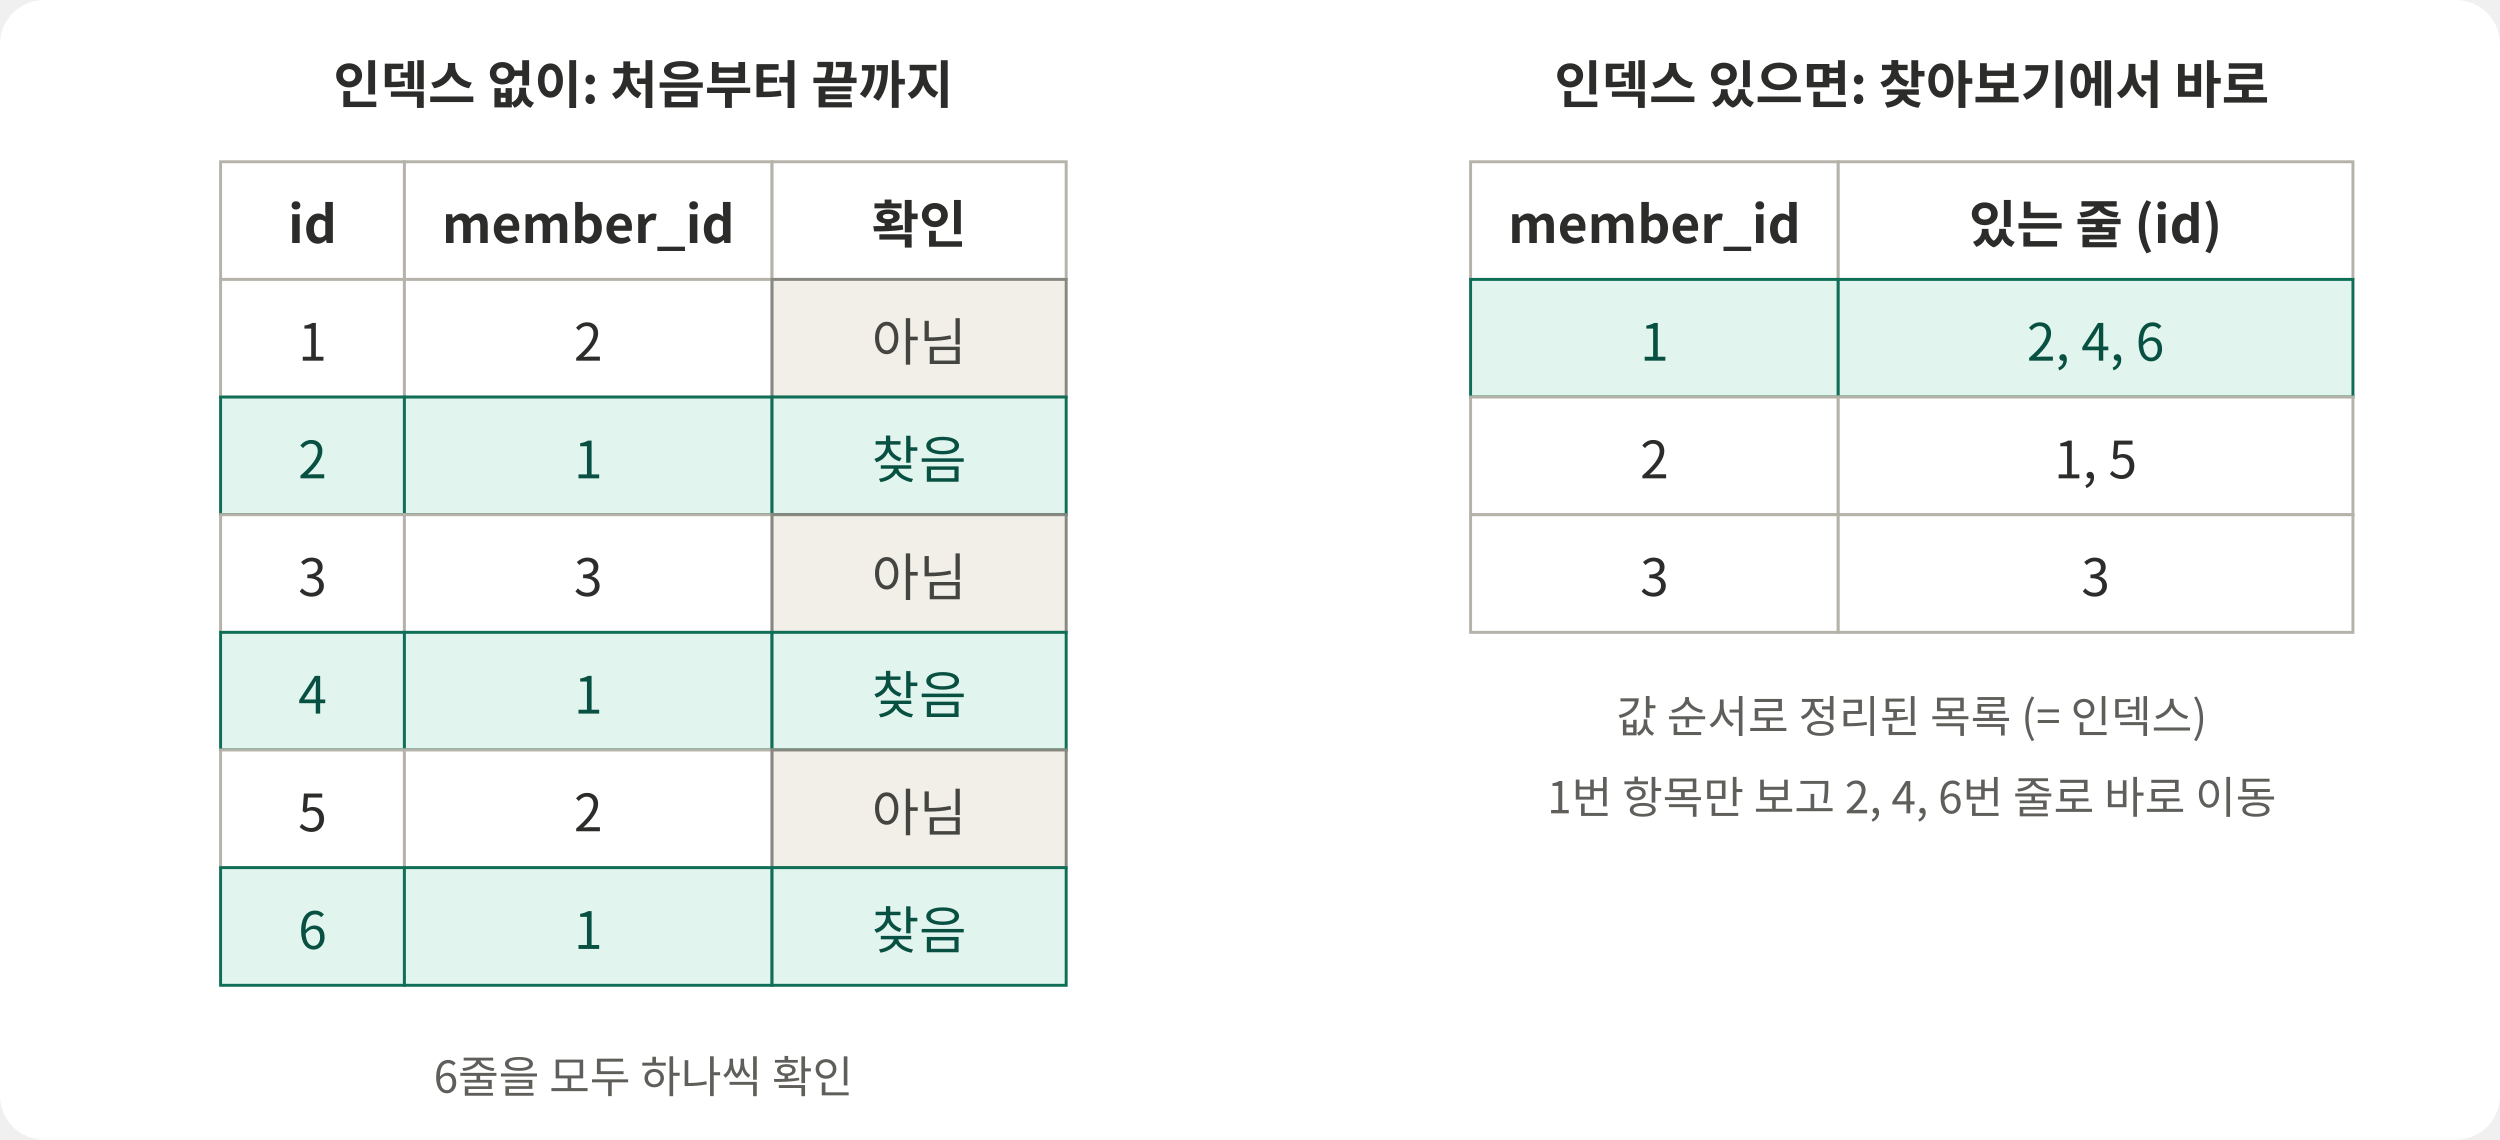
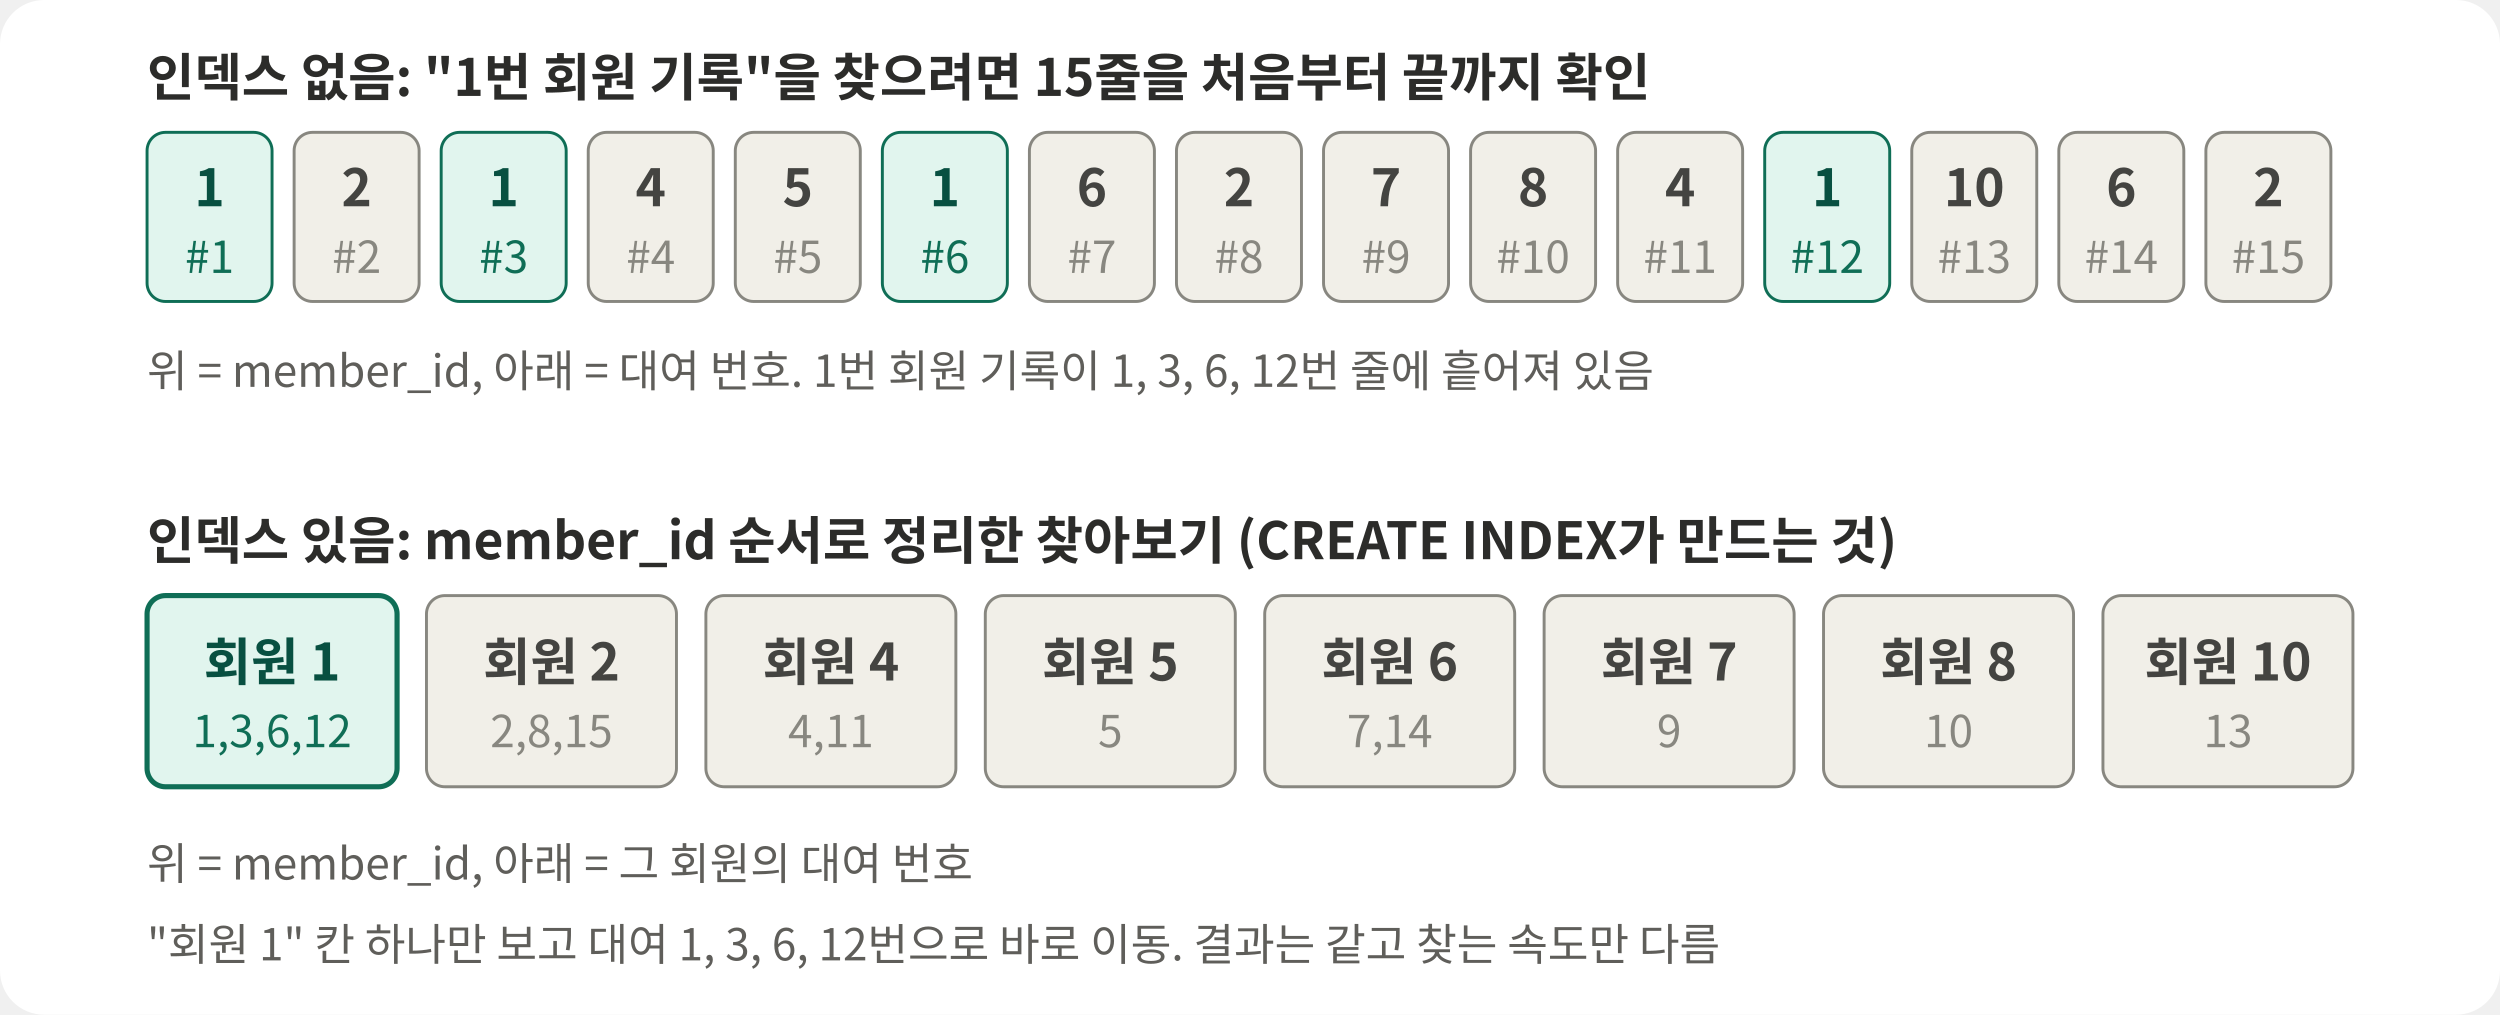
- <svg xmlns="http://www.w3.org/2000/svg" width="680" height="310" viewBox="0 0 680 310" font-family="-apple-system, 'Apple SD Gothic Neo', 'Malgun Gothic', 'Noto Sans KR', 'Noto Sans CJK KR', sans-serif" role="img">
-   <rect width="680" height="310" fill="#FFFFFF" rx="12" />
-   <text x="175" y="22" text-anchor="middle" dominant-baseline="central" font-size="14" font-weight="600" fill="#2C2C2A">인덱스 없이: 처음부터 끝까지</text>
-   <text x="520" y="22" text-anchor="middle" dominant-baseline="central" font-size="14" font-weight="600" fill="#2C2C2A">인덱스 있으면: 찾아보기에서 바로</text>
-   <rect x="60" y="44" width="50" height="32" fill="#FFFFFF" stroke="#B4B2A9" stroke-width="0.8" />
-   <text x="85.0" y="60.0" text-anchor="middle" dominant-baseline="central" font-size="14" font-weight="600" fill="#2C2C2A">id</text>
-   <rect x="110" y="44" width="100" height="32" fill="#FFFFFF" stroke="#B4B2A9" stroke-width="0.8" />
-   <text x="160.0" y="60.0" text-anchor="middle" dominant-baseline="central" font-size="14" font-weight="600" fill="#2C2C2A">member_id</text>
-   <rect x="210" y="44" width="80" height="32" fill="#FFFFFF" stroke="#B4B2A9" stroke-width="0.8" />
-   <text x="250.0" y="60.0" text-anchor="middle" dominant-baseline="central" font-size="14" font-weight="600" fill="#2C2C2A">확인</text>
-   <rect x="60" y="76" width="50" height="32" fill="#FFFFFF" stroke="#B4B2A9" stroke-width="0.8" />
-   <text x="85.0" y="92.0" text-anchor="middle" dominant-baseline="central" font-size="14" font-weight="400" fill="#2C2C2A">1</text>
-   <rect x="110" y="76" width="100" height="32" fill="#FFFFFF" stroke="#B4B2A9" stroke-width="0.8" />
-   <text x="160.0" y="92.0" text-anchor="middle" dominant-baseline="central" font-size="14" font-weight="400" fill="#2C2C2A">2</text>
-   <rect x="210" y="76" width="80" height="32" fill="#F1EFE8" stroke="#888780" stroke-width="0.8" />
-   <text x="250.0" y="92.0" text-anchor="middle" dominant-baseline="central" font-size="14" font-weight="400" fill="#444441">아님</text>
-   <rect x="60" y="108" width="50" height="32" fill="#E1F5EE" stroke="#0F6E56" stroke-width="0.8" />
-   <text x="85.0" y="124.0" text-anchor="middle" dominant-baseline="central" font-size="14" font-weight="400" fill="#085041">2</text>
-   <rect x="110" y="108" width="100" height="32" fill="#E1F5EE" stroke="#0F6E56" stroke-width="0.8" />
-   <text x="160.0" y="124.0" text-anchor="middle" dominant-baseline="central" font-size="14" font-weight="400" fill="#085041">1</text>
-   <rect x="210" y="108" width="80" height="32" fill="#E1F5EE" stroke="#0F6E56" stroke-width="0.8" />
-   <text x="250.0" y="124.0" text-anchor="middle" dominant-baseline="central" font-size="14" font-weight="400" fill="#085041">찾음</text>
-   <rect x="60" y="140" width="50" height="32" fill="#FFFFFF" stroke="#B4B2A9" stroke-width="0.8" />
-   <text x="85.0" y="156.0" text-anchor="middle" dominant-baseline="central" font-size="14" font-weight="400" fill="#2C2C2A">3</text>
-   <rect x="110" y="140" width="100" height="32" fill="#FFFFFF" stroke="#B4B2A9" stroke-width="0.8" />
-   <text x="160.0" y="156.0" text-anchor="middle" dominant-baseline="central" font-size="14" font-weight="400" fill="#2C2C2A">3</text>
-   <rect x="210" y="140" width="80" height="32" fill="#F1EFE8" stroke="#888780" stroke-width="0.8" />
-   <text x="250.0" y="156.0" text-anchor="middle" dominant-baseline="central" font-size="14" font-weight="400" fill="#444441">아님</text>
-   <rect x="60" y="172" width="50" height="32" fill="#E1F5EE" stroke="#0F6E56" stroke-width="0.8" />
-   <text x="85.0" y="188.0" text-anchor="middle" dominant-baseline="central" font-size="14" font-weight="400" fill="#085041">4</text>
-   <rect x="110" y="172" width="100" height="32" fill="#E1F5EE" stroke="#0F6E56" stroke-width="0.8" />
-   <text x="160.0" y="188.0" text-anchor="middle" dominant-baseline="central" font-size="14" font-weight="400" fill="#085041">1</text>
-   <rect x="210" y="172" width="80" height="32" fill="#E1F5EE" stroke="#0F6E56" stroke-width="0.8" />
-   <text x="250.0" y="188.0" text-anchor="middle" dominant-baseline="central" font-size="14" font-weight="400" fill="#085041">찾음</text>
-   <rect x="60" y="204" width="50" height="32" fill="#FFFFFF" stroke="#B4B2A9" stroke-width="0.8" />
-   <text x="85.0" y="220.0" text-anchor="middle" dominant-baseline="central" font-size="14" font-weight="400" fill="#2C2C2A">5</text>
-   <rect x="110" y="204" width="100" height="32" fill="#FFFFFF" stroke="#B4B2A9" stroke-width="0.8" />
-   <text x="160.0" y="220.0" text-anchor="middle" dominant-baseline="central" font-size="14" font-weight="400" fill="#2C2C2A">2</text>
-   <rect x="210" y="204" width="80" height="32" fill="#F1EFE8" stroke="#888780" stroke-width="0.8" />
-   <text x="250.0" y="220.0" text-anchor="middle" dominant-baseline="central" font-size="14" font-weight="400" fill="#444441">아님</text>
-   <rect x="60" y="236" width="50" height="32" fill="#E1F5EE" stroke="#0F6E56" stroke-width="0.8" />
-   <text x="85.0" y="252.0" text-anchor="middle" dominant-baseline="central" font-size="14" font-weight="400" fill="#085041">6</text>
-   <rect x="110" y="236" width="100" height="32" fill="#E1F5EE" stroke="#0F6E56" stroke-width="0.8" />
-   <text x="160.0" y="252.0" text-anchor="middle" dominant-baseline="central" font-size="14" font-weight="400" fill="#085041">1</text>
-   <rect x="210" y="236" width="80" height="32" fill="#E1F5EE" stroke="#0F6E56" stroke-width="0.8" />
-   <text x="250.0" y="252.0" text-anchor="middle" dominant-baseline="central" font-size="14" font-weight="400" fill="#085041">찾음</text>
-   <text x="175" y="292" text-anchor="middle" dominant-baseline="central" font-size="12" font-weight="400" fill="#5F5E5A">6줄을 모두 하나씩 확인</text>
-   <rect x="400" y="44" width="100" height="32" fill="#FFFFFF" stroke="#B4B2A9" stroke-width="0.8" />
-   <text x="450.0" y="60.0" text-anchor="middle" dominant-baseline="central" font-size="14" font-weight="600" fill="#2C2C2A">member_id</text>
-   <rect x="500" y="44" width="140" height="32" fill="#FFFFFF" stroke="#B4B2A9" stroke-width="0.8" />
-   <text x="570.0" y="60.0" text-anchor="middle" dominant-baseline="central" font-size="14" font-weight="600" fill="#2C2C2A">있는 줄 (id)</text>
-   <rect x="400" y="76" width="100" height="32" fill="#E1F5EE" stroke="#0F6E56" stroke-width="0.8" />
-   <text x="450.0" y="92.0" text-anchor="middle" dominant-baseline="central" font-size="14" font-weight="400" fill="#085041">1</text>
-   <rect x="500" y="76" width="140" height="32" fill="#E1F5EE" stroke="#0F6E56" stroke-width="0.8" />
-   <text x="570.0" y="92.0" text-anchor="middle" dominant-baseline="central" font-size="14" font-weight="400" fill="#085041">2, 4, 6</text>
-   <rect x="400" y="108" width="100" height="32" fill="#FFFFFF" stroke="#B4B2A9" stroke-width="0.8" />
-   <text x="450.0" y="124.0" text-anchor="middle" dominant-baseline="central" font-size="14" font-weight="400" fill="#2C2C2A">2</text>
-   <rect x="500" y="108" width="140" height="32" fill="#FFFFFF" stroke="#B4B2A9" stroke-width="0.8" />
-   <text x="570.0" y="124.0" text-anchor="middle" dominant-baseline="central" font-size="14" font-weight="400" fill="#2C2C2A">1, 5</text>
-   <rect x="400" y="140" width="100" height="32" fill="#FFFFFF" stroke="#B4B2A9" stroke-width="0.8" />
-   <text x="450.0" y="156.0" text-anchor="middle" dominant-baseline="central" font-size="14" font-weight="400" fill="#2C2C2A">3</text>
-   <rect x="500" y="140" width="140" height="32" fill="#FFFFFF" stroke="#B4B2A9" stroke-width="0.8" />
-   <text x="570.0" y="156.0" text-anchor="middle" dominant-baseline="central" font-size="14" font-weight="400" fill="#2C2C2A">3</text>
-   <text x="520" y="194" text-anchor="middle" dominant-baseline="central" font-size="12" font-weight="400" fill="#5F5E5A">값 순서로 정리된 목록 (= 인덱스)</text>
-   <text x="520" y="216" text-anchor="middle" dominant-baseline="central" font-size="12" font-weight="400" fill="#5F5E5A">1번 항목만 보고 2, 4, 6번 줄로 바로 이동</text>
+ <svg xmlns="http://www.w3.org/2000/svg" width="680" height="276" viewBox="0 0 680 276" font-family="-apple-system, 'Apple SD Gothic Neo', 'Malgun Gothic', 'Noto Sans KR', 'Noto Sans CJK KR', sans-serif" role="img">
+   <rect width="680" height="276" fill="#FFFFFF" rx="12" />
+   <text x="40" y="20" text-anchor="start" dominant-baseline="central" font-size="14" font-weight="600" fill="#2C2C2A">인덱스 없음: "1번 회원 기록"을 찾으려면 15줄을 처음부터 끝까지 확인</text>
+   <rect x="40" y="36" width="34" height="46" rx="5" fill="#E1F5EE" stroke="#0F6E56" stroke-width="0.8" />
+   <text x="57.0" y="50.0" text-anchor="middle" dominant-baseline="central" font-size="14" font-weight="600" fill="#085041">1</text>
+   <text x="57.0" y="69.0" text-anchor="middle" dominant-baseline="central" font-size="12" font-weight="400" fill="#0F6E56">#1</text>
+   <rect x="80" y="36" width="34" height="46" rx="5" fill="#F1EFE8" stroke="#888780" stroke-width="0.8" />
+   <text x="97.0" y="50.0" text-anchor="middle" dominant-baseline="central" font-size="14" font-weight="600" fill="#444441">2</text>
+   <text x="97.0" y="69.0" text-anchor="middle" dominant-baseline="central" font-size="12" font-weight="400" fill="#888780">#2</text>
+   <rect x="120" y="36" width="34" height="46" rx="5" fill="#E1F5EE" stroke="#0F6E56" stroke-width="0.8" />
+   <text x="137.0" y="50.0" text-anchor="middle" dominant-baseline="central" font-size="14" font-weight="600" fill="#085041">1</text>
+   <text x="137.0" y="69.0" text-anchor="middle" dominant-baseline="central" font-size="12" font-weight="400" fill="#0F6E56">#3</text>
+   <rect x="160" y="36" width="34" height="46" rx="5" fill="#F1EFE8" stroke="#888780" stroke-width="0.8" />
+   <text x="177.0" y="50.0" text-anchor="middle" dominant-baseline="central" font-size="14" font-weight="600" fill="#444441">4</text>
+   <text x="177.0" y="69.0" text-anchor="middle" dominant-baseline="central" font-size="12" font-weight="400" fill="#888780">#4</text>
+   <rect x="200" y="36" width="34" height="46" rx="5" fill="#F1EFE8" stroke="#888780" stroke-width="0.8" />
+   <text x="217.0" y="50.0" text-anchor="middle" dominant-baseline="central" font-size="14" font-weight="600" fill="#444441">5</text>
+   <text x="217.0" y="69.0" text-anchor="middle" dominant-baseline="central" font-size="12" font-weight="400" fill="#888780">#5</text>
+   <rect x="240" y="36" width="34" height="46" rx="5" fill="#E1F5EE" stroke="#0F6E56" stroke-width="0.8" />
+   <text x="257.0" y="50.0" text-anchor="middle" dominant-baseline="central" font-size="14" font-weight="600" fill="#085041">1</text>
+   <text x="257.0" y="69.0" text-anchor="middle" dominant-baseline="central" font-size="12" font-weight="400" fill="#0F6E56">#6</text>
+   <rect x="280" y="36" width="34" height="46" rx="5" fill="#F1EFE8" stroke="#888780" stroke-width="0.8" />
+   <text x="297.0" y="50.0" text-anchor="middle" dominant-baseline="central" font-size="14" font-weight="600" fill="#444441">6</text>
+   <text x="297.0" y="69.0" text-anchor="middle" dominant-baseline="central" font-size="12" font-weight="400" fill="#888780">#7</text>
+   <rect x="320" y="36" width="34" height="46" rx="5" fill="#F1EFE8" stroke="#888780" stroke-width="0.8" />
+   <text x="337.0" y="50.0" text-anchor="middle" dominant-baseline="central" font-size="14" font-weight="600" fill="#444441">2</text>
+   <text x="337.0" y="69.0" text-anchor="middle" dominant-baseline="central" font-size="12" font-weight="400" fill="#888780">#8</text>
+   <rect x="360" y="36" width="34" height="46" rx="5" fill="#F1EFE8" stroke="#888780" stroke-width="0.8" />
+   <text x="377.0" y="50.0" text-anchor="middle" dominant-baseline="central" font-size="14" font-weight="600" fill="#444441">7</text>
+   <text x="377.0" y="69.0" text-anchor="middle" dominant-baseline="central" font-size="12" font-weight="400" fill="#888780">#9</text>
+   <rect x="400" y="36" width="34" height="46" rx="5" fill="#F1EFE8" stroke="#888780" stroke-width="0.8" />
+   <text x="417.0" y="50.0" text-anchor="middle" dominant-baseline="central" font-size="14" font-weight="600" fill="#444441">8</text>
+   <text x="417.0" y="69.0" text-anchor="middle" dominant-baseline="central" font-size="12" font-weight="400" fill="#888780">#10</text>
+   <rect x="440" y="36" width="34" height="46" rx="5" fill="#F1EFE8" stroke="#888780" stroke-width="0.8" />
+   <text x="457.0" y="50.0" text-anchor="middle" dominant-baseline="central" font-size="14" font-weight="600" fill="#444441">4</text>
+   <text x="457.0" y="69.0" text-anchor="middle" dominant-baseline="central" font-size="12" font-weight="400" fill="#888780">#11</text>
+   <rect x="480" y="36" width="34" height="46" rx="5" fill="#E1F5EE" stroke="#0F6E56" stroke-width="0.8" />
+   <text x="497.0" y="50.0" text-anchor="middle" dominant-baseline="central" font-size="14" font-weight="600" fill="#085041">1</text>
+   <text x="497.0" y="69.0" text-anchor="middle" dominant-baseline="central" font-size="12" font-weight="400" fill="#0F6E56">#12</text>
+   <rect x="520" y="36" width="34" height="46" rx="5" fill="#F1EFE8" stroke="#888780" stroke-width="0.8" />
+   <text x="537.0" y="50.0" text-anchor="middle" dominant-baseline="central" font-size="14" font-weight="600" fill="#444441">10</text>
+   <text x="537.0" y="69.0" text-anchor="middle" dominant-baseline="central" font-size="12" font-weight="400" fill="#888780">#13</text>
+   <rect x="560" y="36" width="34" height="46" rx="5" fill="#F1EFE8" stroke="#888780" stroke-width="0.8" />
+   <text x="577.0" y="50.0" text-anchor="middle" dominant-baseline="central" font-size="14" font-weight="600" fill="#444441">6</text>
+   <text x="577.0" y="69.0" text-anchor="middle" dominant-baseline="central" font-size="12" font-weight="400" fill="#888780">#14</text>
+   <rect x="600" y="36" width="34" height="46" rx="5" fill="#F1EFE8" stroke="#888780" stroke-width="0.8" />
+   <text x="617.0" y="50.0" text-anchor="middle" dominant-baseline="central" font-size="14" font-weight="600" fill="#444441">2</text>
+   <text x="617.0" y="69.0" text-anchor="middle" dominant-baseline="central" font-size="12" font-weight="400" fill="#888780">#15</text>
+   <text x="40" y="100" text-anchor="start" dominant-baseline="central" font-size="12" font-weight="400" fill="#5F5E5A">위 = member_id, 아래 = 대여 번호. 1번 회원 기록이 1, 3, 6, 12번 줄에 흩어져 있음</text>
+   <text x="40" y="146" text-anchor="start" dominant-baseline="central" font-size="14" font-weight="600" fill="#2C2C2A">인덱스 있음: member_id 순서로 정리한 찾아보기 (CREATE INDEX가 만드는 것)</text>
+   <rect x="40" y="162" width="68" height="52" rx="5" fill="#E1F5EE" stroke="#0F6E56" stroke-width="1.4" />
+   <text x="74.0" y="179.0" text-anchor="middle" dominant-baseline="central" font-size="14" font-weight="600" fill="#085041">회원 1</text>
+   <text x="74.0" y="198.0" text-anchor="middle" dominant-baseline="central" font-size="12" font-weight="400" fill="#0F6E56">1,3,6,12</text>
+   <rect x="116" y="162" width="68" height="52" rx="5" fill="#F1EFE8" stroke="#888780" stroke-width="0.8" />
+   <text x="150.0" y="179.0" text-anchor="middle" dominant-baseline="central" font-size="14" font-weight="600" fill="#444441">회원 2</text>
+   <text x="150.0" y="198.0" text-anchor="middle" dominant-baseline="central" font-size="12" font-weight="400" fill="#888780">2,8,15</text>
+   <rect x="192" y="162" width="68" height="52" rx="5" fill="#F1EFE8" stroke="#888780" stroke-width="0.8" />
+   <text x="226.0" y="179.0" text-anchor="middle" dominant-baseline="central" font-size="14" font-weight="600" fill="#444441">회원 4</text>
+   <text x="226.0" y="198.0" text-anchor="middle" dominant-baseline="central" font-size="12" font-weight="400" fill="#888780">4,11</text>
+   <rect x="268" y="162" width="68" height="52" rx="5" fill="#F1EFE8" stroke="#888780" stroke-width="0.8" />
+   <text x="302.0" y="179.0" text-anchor="middle" dominant-baseline="central" font-size="14" font-weight="600" fill="#444441">회원 5</text>
+   <text x="302.0" y="198.0" text-anchor="middle" dominant-baseline="central" font-size="12" font-weight="400" fill="#888780">5</text>
+   <rect x="344" y="162" width="68" height="52" rx="5" fill="#F1EFE8" stroke="#888780" stroke-width="0.8" />
+   <text x="378.0" y="179.0" text-anchor="middle" dominant-baseline="central" font-size="14" font-weight="600" fill="#444441">회원 6</text>
+   <text x="378.0" y="198.0" text-anchor="middle" dominant-baseline="central" font-size="12" font-weight="400" fill="#888780">7,14</text>
+   <rect x="420" y="162" width="68" height="52" rx="5" fill="#F1EFE8" stroke="#888780" stroke-width="0.8" />
+   <text x="454.0" y="179.0" text-anchor="middle" dominant-baseline="central" font-size="14" font-weight="600" fill="#444441">회원 7</text>
+   <text x="454.0" y="198.0" text-anchor="middle" dominant-baseline="central" font-size="12" font-weight="400" fill="#888780">9</text>
+   <rect x="496" y="162" width="68" height="52" rx="5" fill="#F1EFE8" stroke="#888780" stroke-width="0.8" />
+   <text x="530.0" y="179.0" text-anchor="middle" dominant-baseline="central" font-size="14" font-weight="600" fill="#444441">회원 8</text>
+   <text x="530.0" y="198.0" text-anchor="middle" dominant-baseline="central" font-size="12" font-weight="400" fill="#888780">10</text>
+   <rect x="572" y="162" width="68" height="52" rx="5" fill="#F1EFE8" stroke="#888780" stroke-width="0.8" />
+   <text x="606.0" y="179.0" text-anchor="middle" dominant-baseline="central" font-size="14" font-weight="600" fill="#444441">회원 10</text>
+   <text x="606.0" y="198.0" text-anchor="middle" dominant-baseline="central" font-size="12" font-weight="400" fill="#888780">13</text>
+   <text x="40" y="234" text-anchor="start" dominant-baseline="central" font-size="12" font-weight="400" fill="#5F5E5A">위 = member_id, 아래 = 그 회원의 대여 번호</text>
+   <text x="40" y="256" text-anchor="start" dominant-baseline="central" font-size="12" font-weight="400" fill="#5F5E5A">"회원 1" 칸 하나만 보고 대여 1, 3, 6, 12번으로 바로 이동. 결과는 같고 찾는 속도만 다름</text>
</svg>
